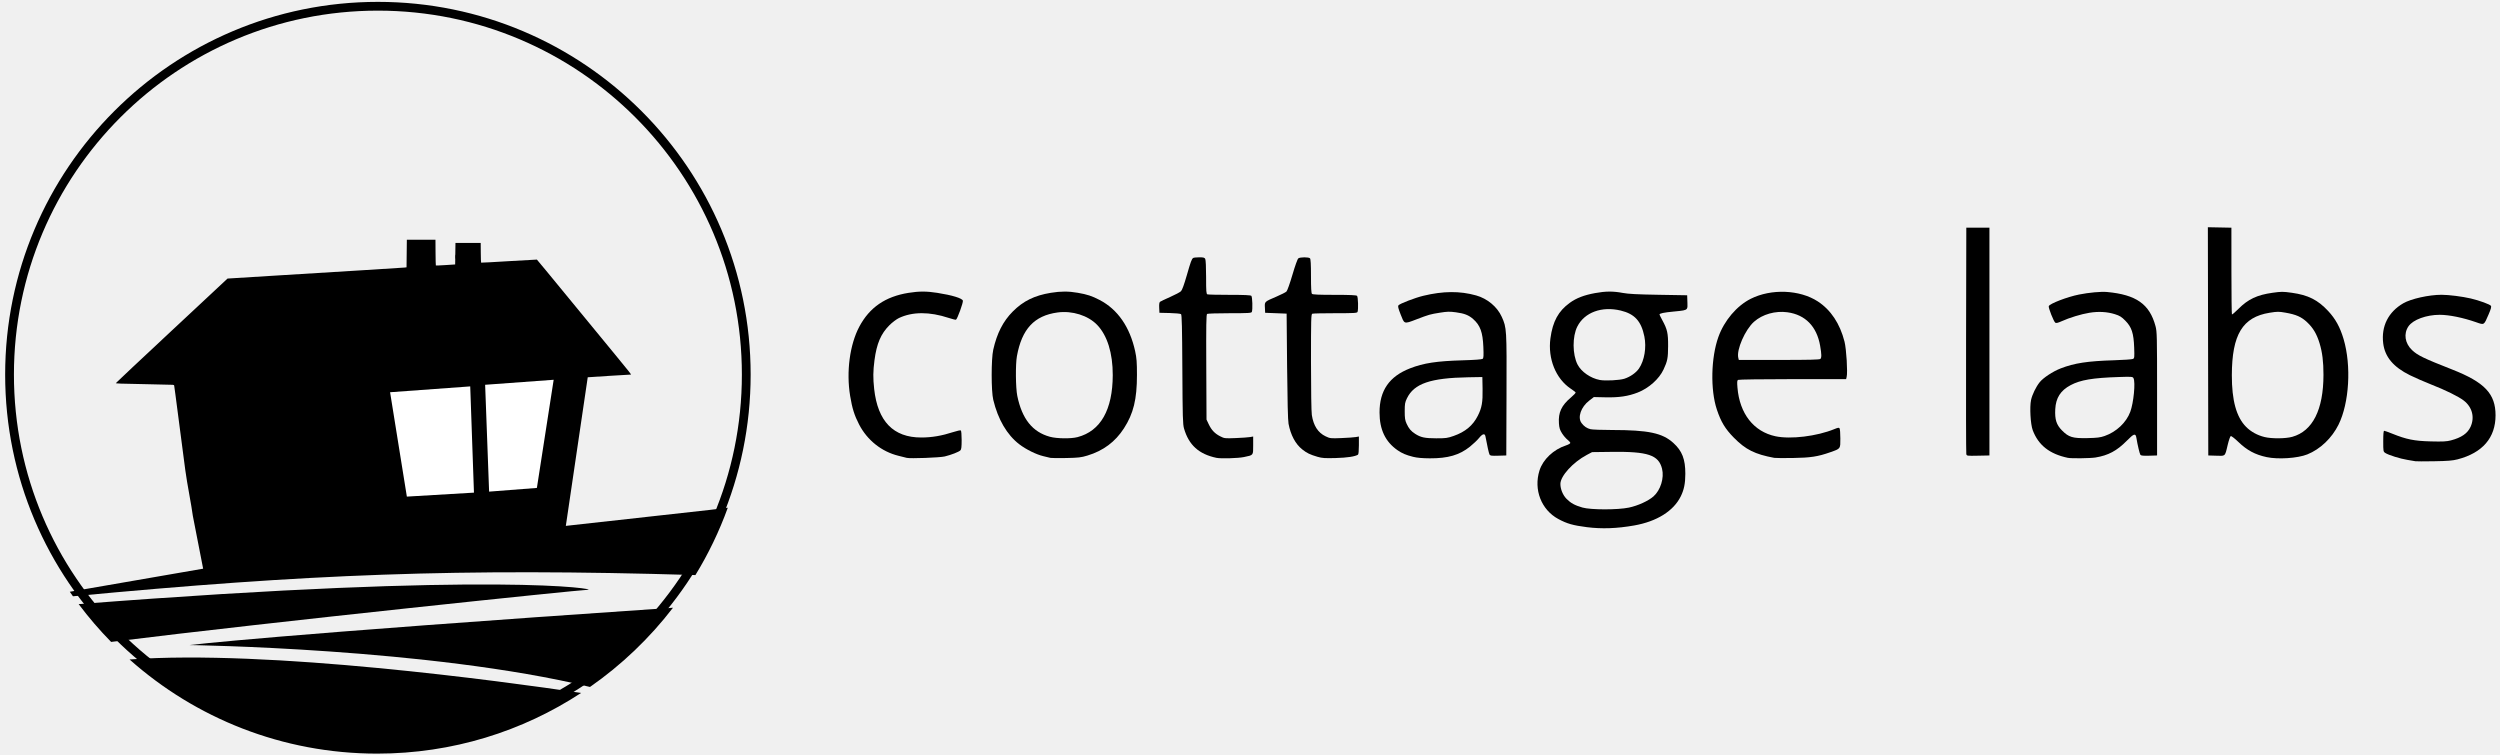
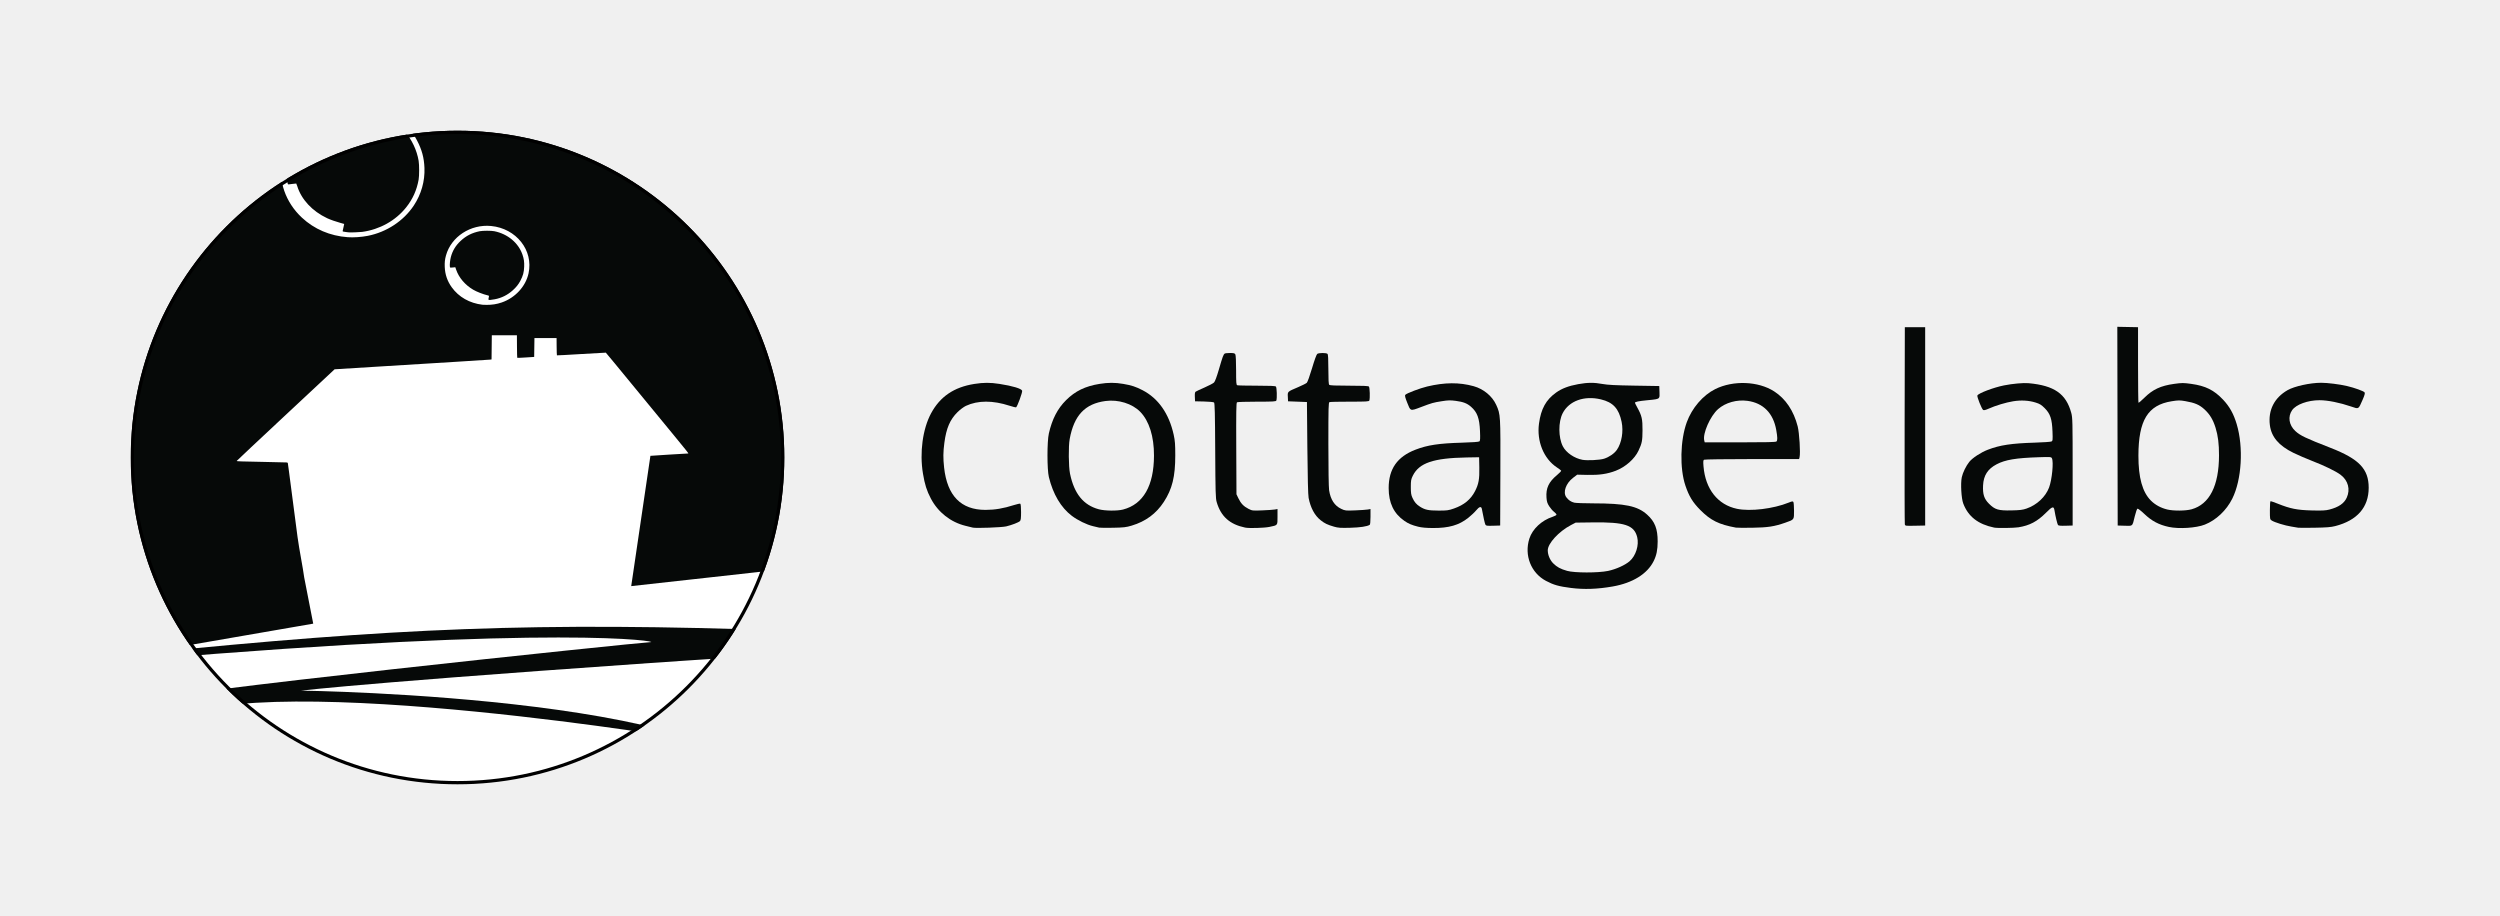
- <svg xmlns="http://www.w3.org/2000/svg" width="285" height="86" viewBox="0 0 285 86" fill="none">
-   <path d="M102.426 51.96C102.84 52.062 103.263 52.168 103.367 52.196C103.748 52.297 107.132 52.172 107.698 52.036C108.437 51.858 109.309 51.518 109.487 51.339C109.595 51.229 109.628 50.954 109.628 50.162C109.628 49.559 109.588 49.103 109.531 49.068C109.478 49.035 109.108 49.114 108.708 49.244C107.354 49.683 106.232 49.875 105.015 49.875C101.843 49.876 100.06 48.034 99.655 44.341C99.519 43.1 99.528 42.314 99.69 41.074C99.939 39.174 100.42 38.047 101.395 37.074C101.719 36.75 102.203 36.386 102.484 36.253C104.024 35.526 105.967 35.522 108.145 36.241C108.547 36.374 108.922 36.467 108.98 36.447C109.129 36.397 109.829 34.469 109.768 34.275C109.68 33.996 108.547 33.651 106.839 33.383C105.63 33.193 104.766 33.193 103.566 33.386C100.928 33.809 99.129 35.046 97.96 37.242C96.875 39.282 96.463 42.386 96.914 45.122C97.149 46.55 97.403 47.36 97.938 48.391C98.869 50.187 100.504 51.487 102.426 51.96Z" fill="black" />
-   <path fill-rule="evenodd" clip-rule="evenodd" d="M119.749 52.198C119.645 52.172 119.285 52.086 118.949 52.006C118.132 51.813 116.973 51.24 116.202 50.649C114.798 49.574 113.77 47.818 113.231 45.575C112.991 44.58 112.991 40.932 113.23 39.868C113.651 37.995 114.357 36.615 115.462 35.507C116.651 34.314 117.94 33.682 119.796 33.38C120.929 33.195 121.809 33.194 122.867 33.378C123.944 33.565 124.479 33.741 125.358 34.198C127.415 35.267 128.808 37.279 129.409 40.048C129.577 40.82 129.613 41.295 129.613 42.745C129.613 45.521 129.217 47.145 128.128 48.832C127.135 50.371 125.77 51.389 123.966 51.934C123.241 52.153 122.94 52.188 121.538 52.215C120.657 52.232 119.852 52.224 119.749 52.198ZM126.854 42.768C126.842 46.721 125.469 49.139 122.843 49.83C122.092 50.028 120.488 50.009 119.697 49.794C117.704 49.25 116.514 47.763 115.972 45.138C115.783 44.221 115.757 41.551 115.928 40.604C116.491 37.5 117.907 35.98 120.571 35.62C122.233 35.396 124.031 35.96 125.068 37.031C126.229 38.23 126.862 40.262 126.854 42.768Z" fill="black" />
-   <path d="M134.981 48.857C135.529 50.739 136.673 51.773 138.673 52.194C139.175 52.3 141.139 52.244 141.805 52.105C142.911 51.874 142.862 51.936 142.862 50.768V49.762L142.509 49.825C142.315 49.86 141.58 49.912 140.876 49.94C139.626 49.989 139.583 49.984 139.098 49.736C138.48 49.419 138.112 49.031 137.791 48.356L137.543 47.833L137.516 41.848C137.494 37.052 137.513 35.848 137.61 35.786C137.677 35.744 138.839 35.708 140.193 35.707C142.349 35.706 142.661 35.687 142.711 35.555C142.817 35.277 142.773 33.846 142.655 33.727C142.573 33.645 141.889 33.613 140.168 33.613C138.862 33.613 137.727 33.587 137.645 33.556C137.516 33.505 137.496 33.243 137.496 31.599C137.496 30.473 137.456 29.626 137.398 29.517C137.318 29.365 137.199 29.333 136.716 29.334C136.394 29.335 136.084 29.367 136.027 29.406C135.851 29.524 135.749 29.802 135.283 31.426C134.994 32.435 134.762 33.067 134.634 33.197C134.525 33.308 133.97 33.603 133.4 33.854C132.831 34.105 132.31 34.352 132.243 34.405C132.161 34.468 132.13 34.689 132.149 35.079L132.176 35.658L133.347 35.685C133.991 35.7 134.572 35.757 134.637 35.811C134.729 35.889 134.763 37.272 134.788 42.11C134.817 47.598 134.839 48.371 134.981 48.857Z" fill="black" />
-   <path d="M148.448 51.226C148.981 51.651 149.335 51.823 150.205 52.078C150.721 52.229 151.045 52.25 152.276 52.216C153.587 52.18 154.468 52.047 154.81 51.833C154.874 51.794 154.913 51.387 154.913 50.766V49.762L154.56 49.825C154.365 49.861 153.63 49.912 152.925 49.94C151.681 49.989 151.627 49.983 151.113 49.738C150.25 49.325 149.735 48.526 149.548 47.31C149.493 46.949 149.453 44.432 149.453 41.257C149.452 36.388 149.468 35.815 149.601 35.764C149.683 35.732 150.865 35.706 152.227 35.706C154.399 35.706 154.711 35.687 154.761 35.556C154.867 35.277 154.823 33.847 154.705 33.727C154.623 33.645 153.921 33.613 152.135 33.613C150.35 33.613 149.647 33.582 149.565 33.499C149.485 33.418 149.452 32.834 149.452 31.473C149.452 30.113 149.419 29.529 149.339 29.447C149.19 29.297 148.214 29.3 148.011 29.452C147.916 29.523 147.645 30.276 147.337 31.324C147.045 32.321 146.75 33.146 146.655 33.236C146.562 33.324 146.063 33.578 145.545 33.8C144.125 34.411 144.166 34.373 144.199 35.069L144.227 35.658L145.451 35.706L146.675 35.754L146.729 41.746C146.765 45.668 146.821 47.935 146.893 48.309C147.14 49.601 147.678 50.611 148.448 51.226Z" fill="black" />
-   <path fill-rule="evenodd" clip-rule="evenodd" d="M161.08 52.074C160.266 51.867 159.835 51.683 159.311 51.319C157.928 50.357 157.267 48.966 157.267 47.016C157.267 44.521 158.378 42.913 160.739 41.993C162.289 41.389 163.78 41.161 166.729 41.076C168.118 41.036 168.941 40.975 169.024 40.906C169.128 40.82 169.144 40.546 169.103 39.559C169.032 37.868 168.749 37.091 167.945 36.377C167.436 35.926 166.94 35.731 165.972 35.602C165.256 35.506 164.977 35.513 164.139 35.648C163.037 35.825 162.905 35.862 161.503 36.397C160.711 36.7 160.37 36.844 160.154 36.735C159.973 36.644 159.88 36.374 159.682 35.871C159.391 35.13 159.34 34.914 159.43 34.804C159.591 34.608 161.315 33.947 162.256 33.72C164.532 33.172 166.42 33.159 168.282 33.68C169.564 34.038 170.69 34.981 171.203 36.125C171.763 37.372 171.769 37.469 171.742 45.035L171.718 51.923L170.805 51.95C170.009 51.974 169.881 51.955 169.803 51.807C169.728 51.664 169.545 50.846 169.344 49.759C169.273 49.37 169.017 49.432 168.607 49.937C168.411 50.178 167.946 50.621 167.573 50.92C166.379 51.879 165.063 52.26 162.99 52.249C162.127 52.244 161.534 52.19 161.08 52.074ZM168.472 47.397C167.915 48.503 167.048 49.229 165.73 49.692C165.01 49.945 164.83 49.97 163.716 49.967C162.418 49.964 161.964 49.866 161.322 49.452C160.852 49.148 160.605 48.857 160.355 48.307C160.174 47.913 160.138 47.673 160.138 46.882C160.138 46.041 160.168 45.87 160.392 45.407C161.211 43.724 163.07 43.087 167.388 43.01L168.988 42.982L169.014 44.337C169.043 45.85 168.931 46.486 168.472 47.397Z" fill="black" />
-   <path fill-rule="evenodd" clip-rule="evenodd" d="M177.653 59.169C178.644 59.701 179.319 59.894 180.898 60.096C182.597 60.313 184.325 60.252 186.295 59.904C188.881 59.447 190.781 58.26 191.608 56.583C191.979 55.831 192.126 55.105 192.128 54.015C192.131 52.351 191.764 51.405 190.763 50.496C189.514 49.361 187.922 49.025 183.769 49.02C182.63 49.018 181.532 48.978 181.329 48.931C180.907 48.832 180.572 48.603 180.292 48.224C179.818 47.582 180.227 46.394 181.172 45.669L181.698 45.265L183.016 45.294C184.563 45.329 185.613 45.173 186.707 44.746C187.963 44.255 189.14 43.204 189.642 42.126C190.094 41.156 190.158 40.833 190.164 39.463C190.172 37.98 190.077 37.556 189.502 36.499C189.326 36.176 189.183 35.886 189.183 35.854C189.183 35.728 189.656 35.629 190.771 35.52C190.831 35.514 190.89 35.509 190.946 35.503C191.815 35.419 192.164 35.386 192.298 35.197C192.387 35.07 192.38 34.873 192.368 34.545C192.367 34.513 192.365 34.48 192.364 34.446L192.337 33.661L189.089 33.606C186.64 33.565 185.632 33.513 184.993 33.393C183.891 33.185 183.04 33.191 181.832 33.413C180.582 33.643 179.71 33.978 178.964 34.516C177.654 35.461 177.01 36.638 176.749 38.568C176.436 40.881 177.355 43.165 179.058 44.306C179.34 44.496 179.595 44.689 179.623 44.735C179.651 44.782 179.41 45.042 179.086 45.314C178.006 46.221 177.632 47.031 177.719 48.266C177.756 48.791 177.825 49.01 178.074 49.403C178.243 49.67 178.525 49.998 178.699 50.132C178.873 50.266 179.015 50.43 179.015 50.496C179.015 50.562 178.792 50.689 178.521 50.778C177.098 51.242 175.9 52.375 175.502 53.635C174.811 55.816 175.709 58.124 177.653 59.169ZM185.174 43.177C185.847 42.962 186.513 42.495 186.847 42.004C187.466 41.096 187.714 39.608 187.456 38.351C187.1 36.61 186.349 35.787 184.77 35.405C182.606 34.882 180.635 35.606 179.815 37.225C179.24 38.359 179.252 40.407 179.84 41.555C180.264 42.384 181.334 43.125 182.384 43.318C183.011 43.434 184.625 43.352 185.174 43.177ZM188.496 56.591C187.907 57.109 186.726 57.648 185.699 57.865C184.423 58.136 181.344 58.132 180.397 57.859C179.527 57.608 179.073 57.36 178.588 56.871C178.168 56.446 177.885 55.762 177.885 55.169C177.885 54.271 179.317 52.697 180.895 51.861L181.497 51.542L183.7 51.514C187.863 51.459 189.082 51.865 189.474 53.438C189.735 54.487 189.302 55.882 188.496 56.591Z" fill="black" />
-   <path fill-rule="evenodd" clip-rule="evenodd" d="M202.27 52.197C200.056 51.785 198.997 51.256 197.653 49.888C196.668 48.885 196.191 48.095 195.722 46.69C194.971 44.443 195.049 40.772 195.897 38.41C196.567 36.543 197.991 34.864 199.586 34.062C201.916 32.89 205.171 33.018 207.231 34.363C208.715 35.332 209.755 36.897 210.274 38.944C210.487 39.782 210.649 42.446 210.519 42.968L210.457 43.22L204.363 43.221C200.979 43.222 198.21 43.26 198.136 43.307C198.031 43.374 198.018 43.554 198.07 44.185C198.314 47.158 199.916 49.205 202.411 49.735C204.133 50.1 207.123 49.736 209.12 48.916C209.548 48.741 209.645 48.728 209.715 48.84C209.761 48.914 209.799 49.433 209.8 49.994C209.801 50.578 209.809 50.864 209.679 51.053C209.544 51.249 209.26 51.341 208.666 51.55C207.239 52.054 206.411 52.182 204.388 52.212C203.352 52.228 202.399 52.221 202.27 52.197ZM207.496 39.418C207.665 40.394 207.672 40.767 207.523 40.918C207.438 41.004 206.264 41.032 202.817 41.032H198.225L198.165 40.79C197.939 39.883 198.944 37.583 199.958 36.681C200.921 35.825 202.393 35.408 203.776 35.6C205.813 35.883 207.112 37.216 207.496 39.418Z" fill="black" />
-   <path d="M224.133 38.749C224.119 45.786 224.13 51.64 224.159 51.759C224.21 51.973 224.226 51.975 225.503 51.949L226.795 51.923V38.94V25.956H225.477H224.159L224.133 38.749Z" fill="black" />
-   <path fill-rule="evenodd" clip-rule="evenodd" d="M235.739 52.194C233.65 51.755 232.38 50.757 231.732 49.044C231.478 48.374 231.368 46.409 231.54 45.599C231.669 44.994 232.096 44.111 232.517 43.582C232.924 43.07 234.015 42.349 234.91 42.001C236.474 41.392 237.978 41.162 241.011 41.07C242.099 41.037 243.067 40.968 243.164 40.917C243.325 40.832 243.336 40.724 243.296 39.62C243.236 37.976 243.01 37.289 242.287 36.557C241.854 36.119 241.651 35.992 241.105 35.82C240.22 35.541 239.234 35.486 238.192 35.656C237.257 35.808 235.913 36.218 235.022 36.622C234.621 36.804 234.407 36.855 234.308 36.792C234.13 36.679 233.494 35.072 233.559 34.901C233.669 34.612 235.666 33.845 237.01 33.577C238.139 33.351 239.522 33.225 240.198 33.287C243.526 33.593 245.054 34.669 245.728 37.18C245.896 37.806 245.907 38.27 245.907 44.885V51.923L245.003 51.95C244.351 51.97 244.074 51.943 244.008 51.855C243.922 51.739 243.681 50.726 243.554 49.944C243.459 49.353 243.288 49.401 242.447 50.254C241.327 51.39 240.34 51.917 238.887 52.155C238.307 52.25 236.133 52.277 235.739 52.194ZM242.85 46.951C242.394 48.174 241.269 49.233 239.929 49.702C239.425 49.878 239.075 49.921 237.951 49.944C236.276 49.978 235.834 49.844 235.066 49.068C234.429 48.424 234.24 47.83 234.299 46.654C234.364 45.361 234.902 44.517 236.05 43.907C237.171 43.311 238.562 43.076 241.548 42.98C243.042 42.931 243.125 42.938 243.219 43.116C243.459 43.569 243.233 45.927 242.85 46.951Z" fill="black" />
-   <path fill-rule="evenodd" clip-rule="evenodd" d="M258.381 52.108C257.071 51.824 256.155 51.33 255.163 50.372C254.76 49.984 254.376 49.687 254.308 49.714C254.24 49.74 254.085 50.183 253.962 50.699C253.786 51.441 253.732 51.755 253.55 51.883C253.395 51.991 253.149 51.965 252.657 51.95L251.744 51.923L251.72 38.913L251.696 25.904L253.038 25.93L254.38 25.957L254.382 30.873C254.383 33.577 254.409 35.814 254.44 35.845C254.47 35.876 254.808 35.587 255.191 35.203C256.282 34.108 257.316 33.621 259.064 33.377C260.085 33.234 260.256 33.234 261.277 33.377C263.131 33.636 264.228 34.187 265.41 35.454C266.244 36.347 266.769 37.303 267.169 38.654C268.067 41.692 267.818 45.928 266.596 48.404C265.837 49.941 264.504 51.213 263.034 51.802C261.931 52.244 259.689 52.391 258.381 52.108ZM264.876 42.736C264.87 46.716 263.645 49.146 261.318 49.798C260.56 50.01 258.98 50.023 258.167 49.824C257.34 49.622 256.605 49.218 256.056 48.664C254.946 47.546 254.424 45.654 254.43 42.769C254.44 38.143 255.65 36.146 258.742 35.652C259.611 35.513 259.785 35.511 260.526 35.641C261.752 35.854 262.349 36.116 263.001 36.726C263.692 37.372 264.106 38.068 264.43 39.13C264.746 40.164 264.878 41.231 264.876 42.736Z" fill="black" />
-   <path d="M274.466 52.43C274.881 52.495 275.283 52.563 275.361 52.582C275.438 52.601 276.392 52.602 277.479 52.583C279.044 52.557 279.603 52.512 280.162 52.367C283.009 51.627 284.493 49.907 284.493 47.346C284.493 44.891 283.254 43.581 279.55 42.125C276.306 40.85 275.611 40.514 274.977 39.914C274.155 39.137 273.99 38.033 274.571 37.192C275.088 36.444 276.608 35.887 278.127 35.888C279.197 35.89 280.755 36.206 282.251 36.725C283.223 37.063 283.154 37.104 283.695 35.856C283.967 35.229 284.035 34.978 283.964 34.864C283.861 34.7 282.654 34.259 281.676 34.028C280.716 33.802 279.161 33.605 278.334 33.605C276.906 33.606 274.867 34.059 273.979 34.572C272.267 35.562 271.447 37.195 271.685 39.138C271.875 40.686 272.843 41.841 274.731 42.774C275.31 43.06 276.386 43.53 277.122 43.819C278.801 44.477 280.259 45.194 280.867 45.662C281.834 46.407 282.137 47.569 281.646 48.653C281.306 49.404 280.604 49.89 279.404 50.204C278.91 50.333 278.483 50.355 277.103 50.32C275.225 50.272 274.341 50.094 272.713 49.437C272.266 49.256 271.853 49.109 271.795 49.109C271.722 49.109 271.689 49.479 271.689 50.295C271.689 51.454 271.695 51.486 271.923 51.637C272.289 51.88 273.639 52.3 274.466 52.43Z" fill="black" />
-   <circle cx="43.081" cy="42.706" r="41.993" stroke="black" />
-   <path fill-rule="evenodd" clip-rule="evenodd" d="M8.317 67.977C34.971 65.453 52.19 64.744 79.277 65.559C80.752 63.147 81.993 60.578 82.969 57.881L80.92 58.129L64.505 59.95L67.002 43.009C67.002 43.009 68.123 42.926 69.471 42.847L71.929 42.702C71.983 42.699 71.683 42.321 70.103 40.399C68.187 38.069 64.354 33.406 62.384 31.008C61.752 30.239 61.222 29.602 61.205 29.592C61.189 29.583 59.758 29.663 58.025 29.771C56.292 29.879 54.861 29.956 54.846 29.942C54.831 29.927 54.814 29.416 54.809 28.804L54.8 27.692H51.923L51.888 30.147L50.8 30.218C50.202 30.256 49.701 30.278 49.687 30.265C49.673 30.253 49.657 29.588 49.652 28.788L49.643 27.332H46.38L46.345 30.475L46.134 30.5C46.019 30.513 43.99 30.643 41.626 30.788C39.262 30.933 34.766 31.209 31.634 31.403L25.939 31.756L19.574 37.695C16.073 40.962 13.209 43.651 13.209 43.672C13.209 43.726 13.654 43.742 16.787 43.8C18.302 43.828 19.608 43.859 19.69 43.868C19.807 43.881 19.843 43.9 19.856 43.956C19.866 43.995 19.93 44.462 19.999 44.993C20.153 46.182 20.587 49.503 20.681 50.215C20.719 50.503 20.916 52.005 21.118 53.554C21.223 54.36 21.406 55.39 21.582 56.382C21.744 57.295 21.9 58.176 21.985 58.819L23.158 64.829L7.957 67.461C8.076 67.634 8.196 67.806 8.317 67.977Z" fill="black" />
-   <path d="M63.118 43.294L55.306 43.865L55.758 56.046L61.205 55.623L63.118 43.294Z" fill="white" />
-   <path d="M53.606 44.049L44.47 44.715L46.382 56.613L54.031 56.16L53.606 44.049Z" fill="white" />
-   <path d="M66.249 78.994C57.104 77.638 30.618 74.031 14.77 75.181C22.275 81.857 32.164 85.913 43 85.913C51.582 85.913 59.569 83.369 66.249 78.994Z" fill="black" />
-   <path d="M76.721 69.281C30.67 72.403 21.582 73.539 21.582 73.539C21.582 73.539 48.996 73.891 67.259 78.313C70.859 75.805 74.052 72.755 76.721 69.281Z" fill="black" />
-   <path d="M8.967 68.869C57.054 65.122 68.347 67.2 67.001 67.236C65.969 67.263 31.498 70.835 12.667 73.179C11.341 71.827 10.104 70.387 8.967 68.869Z" fill="black" />
-   <path fill-rule="evenodd" clip-rule="evenodd" d="M53.19 30.647C52.769 30.593 52.416 30.378 52.186 30.035C52.043 29.821 51.969 29.589 51.959 29.325C51.954 29.165 51.964 29.063 52 28.925C52.169 28.27 52.802 27.827 53.47 27.896C54.292 27.981 54.857 28.747 54.691 29.552C54.597 30.009 54.256 30.406 53.816 30.568C53.661 30.625 53.497 30.653 53.327 30.651C53.266 30.651 53.204 30.648 53.19 30.647ZM54.175 30.145C54.005 30.308 53.81 30.412 53.591 30.455C53.544 30.465 53.48 30.475 53.449 30.478C53.378 30.485 53.375 30.48 53.393 30.399C53.401 30.367 53.404 30.338 53.402 30.335C53.4 30.332 53.382 30.325 53.363 30.32C53.21 30.281 53.005 30.195 52.888 30.122C52.623 29.956 52.419 29.7 52.331 29.421L52.304 29.336L52.229 29.345C52.167 29.351 52.145 29.354 52.135 29.344C52.13 29.338 52.129 29.329 52.127 29.315L52.127 29.314L52.126 29.309C52.118 29.244 52.134 29.081 52.159 28.98C52.213 28.759 52.315 28.579 52.477 28.417C52.656 28.238 52.852 28.132 53.101 28.079C53.203 28.057 53.476 28.057 53.576 28.079C54.014 28.174 54.361 28.484 54.494 28.9C54.54 29.042 54.555 29.154 54.549 29.317C54.542 29.517 54.512 29.632 54.423 29.812C54.36 29.939 54.289 30.035 54.175 30.145Z" fill="black" />
-   <path fill-rule="evenodd" clip-rule="evenodd" d="M53.19 30.647C52.769 30.593 52.416 30.378 52.186 30.035C52.043 29.821 51.969 29.589 51.959 29.325C51.954 29.165 51.964 29.063 52 28.925C52.169 28.27 52.802 27.827 53.47 27.896C54.292 27.981 54.857 28.747 54.691 29.552C54.597 30.009 54.256 30.406 53.816 30.568C53.661 30.625 53.497 30.653 53.327 30.651C53.266 30.651 53.204 30.648 53.19 30.647ZM54.175 30.145C54.005 30.308 53.81 30.412 53.591 30.455C53.544 30.465 53.48 30.475 53.449 30.478C53.378 30.485 53.375 30.48 53.393 30.399C53.401 30.367 53.404 30.338 53.402 30.335C53.4 30.332 53.382 30.325 53.363 30.32C53.21 30.281 53.005 30.195 52.888 30.122C52.623 29.956 52.419 29.7 52.331 29.421L52.304 29.336L52.229 29.345C52.167 29.351 52.145 29.354 52.135 29.344C52.13 29.338 52.129 29.329 52.127 29.315L52.127 29.314L52.126 29.309C52.118 29.244 52.134 29.081 52.159 28.98C52.213 28.759 52.315 28.579 52.477 28.417C52.656 28.238 52.852 28.132 53.101 28.079C53.203 28.057 53.476 28.057 53.576 28.079C54.014 28.174 54.361 28.484 54.494 28.9C54.54 29.042 54.555 29.154 54.549 29.317C54.542 29.517 54.512 29.632 54.423 29.812C54.36 29.939 54.289 30.035 54.175 30.145Z" fill="black" />
-   <path fill-rule="evenodd" clip-rule="evenodd" d="M53.19 30.647C52.769 30.593 52.416 30.378 52.186 30.035C52.043 29.821 51.969 29.589 51.959 29.325C51.954 29.165 51.964 29.063 52 28.925C52.169 28.27 52.802 27.827 53.47 27.896C54.292 27.981 54.857 28.747 54.691 29.552C54.597 30.009 54.256 30.406 53.816 30.568C53.661 30.625 53.497 30.653 53.327 30.651C53.266 30.651 53.204 30.648 53.19 30.647ZM54.175 30.145C54.005 30.308 53.81 30.412 53.591 30.455C53.544 30.465 53.48 30.475 53.449 30.478C53.378 30.485 53.375 30.48 53.393 30.399C53.401 30.367 53.404 30.338 53.402 30.335C53.4 30.332 53.382 30.325 53.363 30.32C53.21 30.281 53.005 30.195 52.888 30.122C52.623 29.956 52.419 29.7 52.331 29.421L52.304 29.336L52.229 29.345C52.167 29.351 52.145 29.354 52.135 29.344C52.13 29.338 52.129 29.329 52.127 29.315L52.127 29.314L52.126 29.309C52.118 29.244 52.134 29.081 52.159 28.98C52.213 28.759 52.315 28.579 52.477 28.417C52.656 28.238 52.852 28.132 53.101 28.079C53.203 28.057 53.476 28.057 53.576 28.079C54.014 28.174 54.361 28.484 54.494 28.9C54.54 29.042 54.555 29.154 54.549 29.317C54.542 29.517 54.512 29.632 54.423 29.812C54.36 29.939 54.289 30.035 54.175 30.145Z" fill="black" />
+ <svg xmlns="http://www.w3.org/2000/svg" width="765" height="280" viewBox="0 0 765 280" fill="none">
+   <mask id="mask0_944_1217" style="mask-type:alpha" maskUnits="userSpaceOnUse" x="40" y="40" width="200" height="200">
+     <circle cx="140" cy="140" r="99.5" fill="#D9D9D9" stroke="black" />
+   </mask>
+   <g mask="url(#mask0_944_1217)">
+     <rect x="40.164" y="30.333" width="200" height="200" fill="#060908" />
+     <path d="M42.922 201.93C172.593 190.972 202.368 196.41 199.025 196.5C195.683 196.59 43.401 212.462 42.922 214.887V201.93Z" fill="white" />
+     <path d="M241.434 200C116.05 208.343 92.137 211.333 92.137 211.333C92.137 211.333 234.997 213.167 237.164 245.667C239.331 278.167 241.434 200 241.434 200Z" fill="white" />
+     <path d="M42.541 59.441L43.126 59.472C44.191 59.531 47.003 59.452 48.069 59.335C53.833 58.703 58.921 56.7 63.441 53.285C64.563 52.437 66.861 50.28 67.744 49.245C70.233 46.328 72.419 41.87 73.275 38.371C74.006 35.385 73.953 33.085 73.888 30.284L73.888 30.283C73.877 29.802 73.865 29.306 73.858 28.789C73.852 28.405 73.761 27.336 73.761 27.336C73.761 27.336 73.927 27.333 73.158 27.333H72.493L72.518 27.766C72.518 27.815 72.521 27.917 72.525 28.043C72.532 28.262 72.541 28.554 72.543 28.764C72.543 28.787 72.546 28.881 72.55 29.03L72.55 29.031C72.578 29.972 72.67 33.081 72.565 34.236C72.129 39.063 70.232 43.719 67.132 47.566C63.014 52.677 57.091 56.211 50.516 57.481C48.401 57.889 47.411 57.976 44.861 57.978L42.541 57.979L42.541 59.441Z" fill="white" />
+     <path fill-rule="evenodd" clip-rule="evenodd" d="M93.084 176.691L95.846 190.837L42.922 200C120.986 192.178 163.437 190.205 241.434 193L241.807 173.856L231.78 175.068L212.465 177.211L193.15 179.353L199.025 139.485C199.025 139.485 201.664 139.291 204.835 139.105C208.007 138.918 210.611 138.765 210.622 138.764C210.748 138.756 210.043 137.867 206.324 133.344C201.814 127.861 192.794 116.887 188.157 111.243C186.671 109.433 185.423 107.934 185.384 107.912C185.346 107.889 181.977 108.079 177.899 108.333C173.821 108.587 170.455 108.767 170.419 108.734C170.383 108.7 170.344 107.496 170.332 106.056L170.31 103.44H163.54L163.458 109.218L160.898 109.384C159.49 109.475 158.311 109.525 158.278 109.496C158.244 109.467 158.207 107.902 158.195 106.018L158.173 102.593H150.495L150.413 109.988L149.917 110.047C149.645 110.079 144.87 110.385 139.308 110.725C133.745 111.066 123.163 111.718 115.792 112.174L102.39 113.004L87.411 126.981C79.172 134.669 72.431 140.998 72.431 141.046C72.431 141.173 73.48 141.21 80.853 141.347C84.417 141.414 87.492 141.485 87.684 141.507C87.96 141.537 88.044 141.582 88.076 141.714C88.098 141.807 88.249 142.906 88.411 144.155C88.774 146.953 89.795 154.768 90.016 156.443C90.106 157.121 90.569 160.657 91.045 164.301C91.293 166.199 91.723 168.623 92.136 170.957C92.517 173.106 92.885 175.178 93.084 176.691Z" fill="white" />
+     <path fill-rule="evenodd" clip-rule="evenodd" d="M92.377 66.593C96.165 70.128 100.982 72.186 106.395 72.582C108.178 72.713 110.597 72.548 112.557 72.162C118.3 71.03 123.501 67.605 126.623 62.895C128.898 59.465 130.038 55.446 129.884 51.394C129.765 48.276 129.096 45.806 127.599 42.957C124.701 37.442 119.048 33.319 112.606 32.021C109.686 31.433 106.236 31.421 103.414 31.989C99.323 32.811 95.685 34.607 92.719 37.267C91.478 38.381 90.588 39.376 89.597 40.761C87.873 43.169 86.7 45.957 86.206 48.821C85.08 55.351 87.357 61.909 92.377 66.593ZM110.845 70.957C116.196 70.224 121.044 67.52 124.278 63.463C126.283 60.947 127.519 58.205 128.101 54.975C128.313 53.803 128.313 50.446 128.102 49.202C127.549 45.945 126.061 42.787 123.858 40.195C122.748 38.889 120.833 37.24 119.288 36.262C112.601 32.023 103.521 31.978 96.743 36.148C95.06 37.183 93.309 38.669 92.018 40.157C89.756 42.766 88.251 45.987 87.689 49.427C87.517 50.481 87.491 53.368 87.645 54.307C87.841 55.497 88.003 56.229 88.097 56.348C88.184 56.459 88.296 56.454 89.385 56.291C90.042 56.193 90.611 56.132 90.651 56.156C90.69 56.18 90.82 56.516 90.939 56.904C92.209 61.04 95.552 64.634 100.125 66.78C101.056 67.217 102.9 67.867 104.125 68.19C104.765 68.359 105.304 68.511 105.322 68.528C105.341 68.546 105.243 69.004 105.105 69.547C104.967 70.089 104.854 70.6 104.854 70.682C104.854 70.857 104.933 70.883 105.786 70.987C106.143 71.031 106.545 71.081 106.678 71.099C107.176 71.165 110.033 71.068 110.845 70.957Z" fill="white" />
+     <path fill-rule="evenodd" clip-rule="evenodd" d="M147.644 93.252C143.691 92.781 140.375 90.894 138.219 87.891C136.877 86.02 136.181 83.985 136.092 81.668C136.039 80.27 136.135 79.379 136.471 78.166C138.058 72.432 144.002 68.55 150.273 69.154C157.985 69.896 163.285 76.605 161.733 83.66C160.851 87.667 157.647 91.14 153.521 92.559C152.063 93.061 150.526 93.305 148.926 93.29C148.353 93.285 147.776 93.267 147.644 93.252ZM156.882 88.857C155.295 90.279 153.459 91.191 151.406 91.574C150.967 91.656 150.365 91.746 150.069 91.774C149.409 91.836 149.379 91.796 149.551 91.079C149.618 90.802 149.656 90.551 149.636 90.521C149.616 90.491 149.448 90.43 149.263 90.386C147.831 90.046 145.902 89.297 144.81 88.658C142.317 87.199 140.411 84.96 139.576 82.51L139.325 81.772L138.624 81.843C138.039 81.903 137.83 81.925 137.742 81.838C137.693 81.79 137.682 81.709 137.665 81.582L137.664 81.572C137.662 81.559 137.66 81.544 137.658 81.529C137.579 80.966 137.73 79.535 137.963 78.652C138.473 76.713 139.427 75.138 140.952 73.716C142.632 72.149 144.47 71.218 146.803 70.752C147.762 70.56 150.324 70.56 151.265 70.752C155.373 71.589 158.629 74.307 159.886 77.948C160.315 79.192 160.451 80.169 160.396 81.604C160.329 83.354 160.055 84.363 159.219 85.94C158.628 87.055 157.956 87.895 156.882 88.857Z" fill="white" />
+     <path d="M47.997 224.113C61.763 202.183 204.835 225.333 204.835 225.333C204.835 225.333 186.98 250.075 186.5 252.5C186.5 252.5 34.232 246.043 47.997 224.113Z" fill="white" />
+   </g>
+   <path d="M295.442 160.9C296.419 161.138 297.419 161.385 297.663 161.449C298.563 161.686 306.554 161.395 307.889 161.077C309.634 160.66 311.694 159.865 312.113 159.446C312.368 159.191 312.446 158.548 312.446 156.697C312.446 155.287 312.351 154.222 312.219 154.139C312.093 154.062 311.218 154.247 310.273 154.55C307.078 155.576 304.429 156.025 301.553 156.025C294.066 156.027 289.854 151.723 288.899 143.092C288.578 140.192 288.598 138.355 288.982 135.455C289.57 131.015 290.704 128.382 293.007 126.107C293.773 125.35 294.914 124.499 295.579 124.188C299.215 122.488 303.801 122.479 308.945 124.161C309.893 124.471 310.78 124.687 310.916 124.642C311.269 124.524 312.921 120.018 312.777 119.565C312.57 118.913 309.894 118.106 305.862 117.479C303.006 117.035 300.966 117.037 298.134 117.486C291.905 118.475 287.656 121.368 284.897 126.499C282.334 131.268 281.361 138.521 282.426 144.917C282.982 148.255 283.58 150.147 284.843 152.557C287.043 156.756 290.904 159.794 295.442 160.9Z" fill="#060908" />
+   <path d="M372.309 153.646C373.604 158.046 376.305 160.463 381.027 161.446C382.213 161.693 386.85 161.562 388.423 161.237C391.035 160.698 390.919 160.842 390.919 158.112V155.762L390.086 155.91C389.627 155.992 387.891 156.112 386.228 156.177C383.277 156.293 383.177 156.282 382.031 155.701C380.571 154.961 379.702 154.053 378.946 152.476L378.359 151.253L378.296 137.266C378.245 126.056 378.289 123.243 378.518 123.098C378.675 122.998 381.419 122.915 384.615 122.913C389.708 122.91 390.444 122.866 390.562 122.558C390.812 121.907 390.709 118.564 390.43 118.285C390.237 118.092 388.621 118.019 384.557 118.019C381.474 118.019 378.793 117.958 378.6 117.884C378.295 117.767 378.248 117.153 378.248 113.312C378.248 110.679 378.154 108.7 378.018 108.445C377.828 108.09 377.547 108.016 376.406 108.018C375.646 108.02 374.914 108.095 374.78 108.185C374.365 108.462 374.123 109.112 373.024 112.906C372.34 115.264 371.793 116.742 371.492 117.045C371.234 117.304 369.923 117.996 368.578 118.582C367.233 119.168 366.003 119.747 365.845 119.868C365.651 120.018 365.579 120.532 365.623 121.444L365.688 122.798L368.452 122.861C369.973 122.895 371.343 123.028 371.497 123.156C371.716 123.338 371.795 126.569 371.855 137.877C371.923 150.704 371.975 152.511 372.309 153.646Z" fill="#060908" />
+   <path d="M404.11 159.183C405.368 160.177 406.205 160.579 408.259 161.174C409.478 161.526 410.243 161.577 413.149 161.498C416.244 161.413 418.323 161.102 419.132 160.602C419.282 160.509 419.374 159.558 419.374 158.107V155.762L418.54 155.91C418.082 155.992 416.345 156.112 414.68 156.177C411.743 156.293 411.616 156.278 410.403 155.705C408.365 154.74 407.149 152.873 406.708 150.03C406.577 149.186 406.483 143.305 406.482 135.882C406.481 124.503 406.517 123.165 406.832 123.044C407.025 122.97 409.816 122.909 413.033 122.909C418.161 122.909 418.898 122.866 419.017 122.558C419.267 121.907 419.163 118.564 418.885 118.285C418.691 118.092 417.032 118.019 412.816 118.019C408.6 118.019 406.941 117.946 406.747 117.752C406.557 117.562 406.48 116.196 406.48 113.017C406.48 109.838 406.403 108.472 406.214 108.282C405.862 107.93 403.557 107.938 403.077 108.293C402.853 108.459 402.213 110.219 401.487 112.669C400.797 114.999 400.101 116.927 399.875 117.138C399.657 117.342 398.478 117.935 397.255 118.456C393.903 119.884 393.999 119.794 394.077 121.421L394.143 122.798L397.033 122.909L399.922 123.021L400.051 137.026C400.136 146.192 400.269 151.491 400.438 152.365C401.021 155.384 402.293 157.747 404.11 159.183Z" fill="#060908" />
+   <path d="M701.143 161.127C702.121 161.279 703.071 161.439 703.255 161.483C703.438 161.527 705.689 161.528 708.256 161.485C711.952 161.424 713.272 161.319 714.592 160.979C721.313 159.252 724.818 155.23 724.818 149.246C724.818 143.506 721.891 140.446 713.147 137.043C705.488 134.062 703.846 133.276 702.348 131.875C700.407 130.059 700.018 127.479 701.39 125.514C702.61 123.765 706.2 122.462 709.786 122.466C712.312 122.469 715.993 123.208 719.525 124.423C721.818 125.211 721.656 125.308 722.933 122.391C723.575 120.925 723.736 120.338 723.568 120.072C723.326 119.689 720.476 118.658 718.166 118.118C715.9 117.589 712.227 117.13 710.274 117.13C706.904 117.132 702.088 118.19 699.992 119.39C695.949 121.704 694.012 125.519 694.576 130.061C695.024 133.679 697.309 136.378 701.768 138.559C703.136 139.228 705.677 140.327 707.414 141.001C711.378 142.538 714.82 144.215 716.255 145.309C718.54 147.05 719.256 149.767 718.096 152.3C717.292 154.056 715.635 155.19 712.801 155.925C711.636 156.226 710.626 156.277 707.368 156.195C702.934 156.083 700.848 155.668 697.003 154.131C695.948 153.71 694.973 153.365 694.835 153.365C694.663 153.365 694.585 154.231 694.585 156.138C694.585 158.846 694.598 158.921 695.136 159.274C696.002 159.841 699.189 160.824 701.143 161.127Z" fill="#060908" />
+   <path d="M582.817 130.023C582.783 146.468 582.811 160.151 582.878 160.429C582.999 160.93 583.037 160.935 586.051 160.874L589.102 160.812V130.468V100.123H585.99H582.878L582.817 130.023Z" fill="#060908" />
+   <path fill-rule="evenodd" clip-rule="evenodd" d="M336.344 161.455C336.099 161.395 335.249 161.192 334.454 161.006C332.527 160.554 329.789 159.216 327.968 157.834C324.654 155.321 322.226 151.217 320.953 145.976C320.388 143.651 320.386 135.124 320.951 132.638C321.945 128.258 323.612 125.034 326.221 122.445C329.03 119.657 332.073 118.178 336.455 117.472C339.131 117.04 341.208 117.039 343.706 117.469C346.249 117.906 347.513 118.318 349.587 119.384C354.445 121.883 357.735 126.586 359.154 133.058C359.55 134.862 359.634 135.971 359.634 139.36C359.635 145.848 358.7 149.644 356.13 153.587C353.785 157.184 350.56 159.563 346.302 160.837C344.589 161.35 343.878 161.431 340.568 161.494C338.489 161.533 336.588 161.516 336.344 161.455ZM353.121 139.414C353.093 148.652 349.85 154.305 343.651 155.919C341.876 156.382 338.088 156.339 336.222 155.835C331.515 154.564 328.706 151.089 327.426 144.954C326.978 142.81 326.918 136.57 327.323 134.358C328.651 127.102 331.995 123.548 338.284 122.708C342.209 122.184 346.455 123.503 348.904 126.006C351.644 128.808 353.139 133.558 353.121 139.414Z" fill="#060908" />
+   <path fill-rule="evenodd" clip-rule="evenodd" d="M433.935 161.165C432.015 160.682 430.996 160.251 429.759 159.4C426.492 157.153 424.932 153.901 424.932 149.343C424.932 143.512 427.557 139.754 433.131 137.605C436.791 136.193 440.311 135.66 447.274 135.461C450.554 135.368 452.496 135.225 452.693 135.063C452.938 134.862 452.976 134.223 452.879 131.917C452.712 127.964 452.044 126.147 450.145 124.48C448.943 123.424 447.772 122.969 445.486 122.667C443.797 122.443 443.139 122.46 441.16 122.774C438.556 123.188 438.244 123.276 434.935 124.526C433.064 125.233 432.259 125.57 431.75 125.316C431.322 125.102 431.103 124.472 430.636 123.295C429.948 121.563 429.828 121.059 430.04 120.803C430.421 120.344 434.49 118.798 436.714 118.268C442.088 116.987 446.544 116.958 450.941 118.175C453.968 119.013 456.626 121.215 457.839 123.889C459.161 126.804 459.175 127.03 459.112 144.714L459.055 160.812L456.9 160.875C455.018 160.931 454.717 160.888 454.533 160.542C454.355 160.207 453.922 158.294 453.45 155.755C453.28 154.846 452.677 154.99 451.709 156.17C451.247 156.734 450.148 157.769 449.268 158.468C446.448 160.709 443.341 161.601 438.446 161.574C436.408 161.562 435.008 161.436 433.935 161.165ZM451.39 150.235C450.075 152.819 448.027 154.516 444.917 155.599C443.216 156.191 442.791 156.248 440.159 156.241C437.095 156.233 436.023 156.005 434.508 155.038C433.397 154.328 432.815 153.647 432.223 152.362C431.798 151.439 431.712 150.88 431.712 149.03C431.712 147.064 431.781 146.665 432.312 145.584C434.244 141.651 438.634 140.162 448.829 139.982L452.608 139.916L452.67 143.083C452.739 146.619 452.472 148.106 451.39 150.235Z" fill="#060908" />
+   <path fill-rule="evenodd" clip-rule="evenodd" d="M473.068 177.747C475.408 178.991 477.001 179.442 480.73 179.914C484.742 180.423 488.822 180.279 493.474 179.466C499.58 178.399 504.065 175.624 506.017 171.705C506.894 169.946 507.24 168.25 507.245 165.703C507.253 161.812 506.386 159.601 504.023 157.477C501.073 154.824 497.316 154.04 487.51 154.027C484.82 154.024 482.227 153.93 481.747 153.819C480.751 153.588 479.96 153.054 479.298 152.167C478.18 150.668 479.146 147.891 481.376 146.196L482.619 145.251L485.731 145.32C489.383 145.402 491.864 145.037 494.446 144.038C497.412 142.89 500.191 140.435 501.377 137.915C502.444 135.647 502.594 134.893 502.61 131.69C502.627 128.224 502.403 127.234 501.045 124.763C500.631 124.009 500.292 123.332 500.292 123.257C500.292 122.962 501.41 122.73 504.042 122.476C504.185 122.463 504.322 122.449 504.455 122.437C506.508 122.241 507.332 122.162 507.647 121.72C507.859 121.424 507.841 120.964 507.812 120.196C507.81 120.122 507.807 120.046 507.804 119.966L507.739 118.13L500.07 118.003C494.288 117.907 491.908 117.784 490.4 117.503C487.797 117.019 485.787 117.032 482.935 117.551C479.983 118.088 477.926 118.871 476.164 120.128C473.07 122.336 471.55 125.088 470.933 129.6C470.195 135.004 472.365 140.343 476.385 143.011C477.052 143.454 477.652 143.905 477.719 144.014C477.786 144.122 477.216 144.731 476.451 145.367C473.902 147.486 473.017 149.379 473.224 152.267C473.312 153.494 473.473 154.005 474.061 154.922C474.462 155.546 475.126 156.314 475.537 156.627C475.947 156.94 476.283 157.323 476.283 157.478C476.283 157.633 475.758 157.929 475.116 158.136C471.758 159.22 468.93 161.869 467.988 164.813C466.357 169.911 468.476 175.306 473.068 177.747ZM490.826 140.371C492.416 139.868 493.988 138.778 494.778 137.63C496.238 135.508 496.823 132.031 496.215 129.093C495.374 125.023 493.602 123.1 489.872 122.207C484.762 120.984 480.11 122.676 478.172 126.461C476.815 129.112 476.843 133.897 478.232 136.581C479.234 138.517 481.758 140.249 484.238 140.702C485.72 140.972 489.529 140.781 490.826 140.371ZM498.671 171.723C497.28 172.934 494.49 174.192 492.067 174.701C489.054 175.333 481.784 175.325 479.547 174.687C477.493 174.101 476.421 173.521 475.277 172.377C474.283 171.383 473.616 169.786 473.616 168.4C473.616 166.3 476.996 162.623 480.724 160.668L482.144 159.923L487.346 159.856C497.176 159.729 500.053 160.678 500.979 164.354C501.596 166.805 500.574 170.065 498.671 171.723Z" fill="#060908" />
+   <path fill-rule="evenodd" clip-rule="evenodd" d="M531.192 161.452C525.965 160.49 523.465 159.253 520.292 156.056C517.965 153.711 516.839 151.866 515.731 148.582C513.959 143.33 514.142 134.75 516.144 129.229C517.726 124.866 521.09 120.943 524.857 119.067C530.358 116.328 538.044 116.628 542.908 119.771C546.411 122.036 548.866 125.694 550.093 130.478C550.595 132.435 550.978 138.663 550.672 139.884L550.524 140.471L536.134 140.475C528.145 140.477 521.606 140.566 521.433 140.675C521.185 140.832 521.153 141.253 521.275 142.728C521.852 149.675 525.634 154.461 531.526 155.698C535.593 156.552 542.651 155.7 547.367 153.786C548.379 153.375 548.606 153.346 548.772 153.608C548.881 153.78 548.971 154.994 548.973 156.305C548.975 157.668 548.994 158.338 548.687 158.78C548.368 159.238 547.699 159.452 546.296 159.942C542.926 161.12 540.97 161.419 536.194 161.489C533.749 161.525 531.498 161.508 531.192 161.452ZM543.532 131.587C543.933 133.866 543.949 134.739 543.597 135.092C543.397 135.292 540.624 135.358 532.486 135.358H521.642L521.5 134.792C520.968 132.674 523.339 127.298 525.735 125.188C528.007 123.189 531.484 122.215 534.749 122.663C539.559 123.323 542.626 126.44 543.532 131.587Z" fill="#060908" />
+   <path fill-rule="evenodd" clip-rule="evenodd" d="M610.221 161.446C605.289 160.419 602.291 158.086 600.759 154.084C600.159 152.517 599.901 147.924 600.307 146.032C600.61 144.617 601.62 142.553 602.613 141.317C603.574 140.121 606.151 138.435 608.263 137.622C611.957 136.198 615.508 135.662 622.67 135.447C625.237 135.37 627.525 135.208 627.753 135.089C628.133 134.889 628.159 134.636 628.064 132.058C627.924 128.215 627.389 126.608 625.681 124.897C624.66 123.874 624.181 123.579 622.892 123.177C620.802 122.524 618.474 122.394 616.012 122.792C613.805 123.149 610.633 124.106 608.527 125.051C607.581 125.476 607.075 125.595 606.841 125.447C606.422 125.183 604.92 121.429 605.074 121.029C605.333 120.353 610.05 118.56 613.222 117.932C615.888 117.405 619.153 117.111 620.749 117.256C628.608 117.971 632.216 120.485 633.808 126.355C634.204 127.818 634.23 128.901 634.23 144.362V160.812L632.096 160.875C630.556 160.921 629.902 160.859 629.746 160.653C629.542 160.382 628.973 158.014 628.675 156.188C628.448 154.805 628.046 154.916 626.059 156.911C623.414 159.566 621.085 160.798 617.654 161.355C616.285 161.577 611.151 161.64 610.221 161.446ZM627.012 149.191C625.935 152.049 623.279 154.524 620.113 155.621C618.924 156.033 618.097 156.133 615.445 156.187C611.49 156.267 610.446 155.953 608.632 154.139C607.127 152.634 606.681 151.246 606.821 148.496C606.975 145.476 608.246 143.503 610.956 142.076C613.603 140.683 616.886 140.135 623.936 139.909C627.465 139.796 627.66 139.812 627.882 140.227C628.45 141.287 627.915 146.798 627.012 149.191Z" fill="#060908" />
+   <path fill-rule="evenodd" clip-rule="evenodd" d="M663.685 161.245C660.59 160.58 658.427 159.426 656.085 157.188C655.134 156.28 654.226 155.587 654.066 155.648C653.907 155.71 653.54 156.746 653.25 157.952C652.835 159.685 652.707 160.42 652.277 160.718C651.912 160.971 651.329 160.91 650.168 160.875L648.012 160.812L647.956 130.406L647.9 100L651.068 100.062L654.237 100.123L654.241 111.613C654.244 117.933 654.305 123.163 654.377 123.235C654.449 123.307 655.247 122.632 656.151 121.735C658.728 119.176 661.17 118.036 665.296 117.466C667.707 117.133 668.11 117.133 670.52 117.466C674.899 118.071 677.489 119.359 680.281 122.32C682.25 124.408 683.49 126.641 684.433 129.801C686.553 136.901 685.966 146.802 683.081 152.587C681.29 156.18 678.142 159.153 674.67 160.53C672.066 161.563 666.772 161.907 663.685 161.245ZM679.019 139.34C679.005 148.642 676.114 154.321 670.618 155.845C668.83 156.341 665.099 156.372 663.178 155.906C661.225 155.433 659.491 154.49 658.193 153.196C655.572 150.581 654.341 146.161 654.355 139.417C654.378 128.606 657.235 123.939 664.537 122.783C666.588 122.458 666.999 122.455 668.749 122.757C671.644 123.256 673.052 123.867 674.593 125.293C676.224 126.804 677.201 128.429 677.967 130.912C678.713 133.328 679.025 135.824 679.019 139.34Z" fill="#060908" />
+   <circle cx="140" cy="140" r="99.5" stroke="black" />
</svg>
